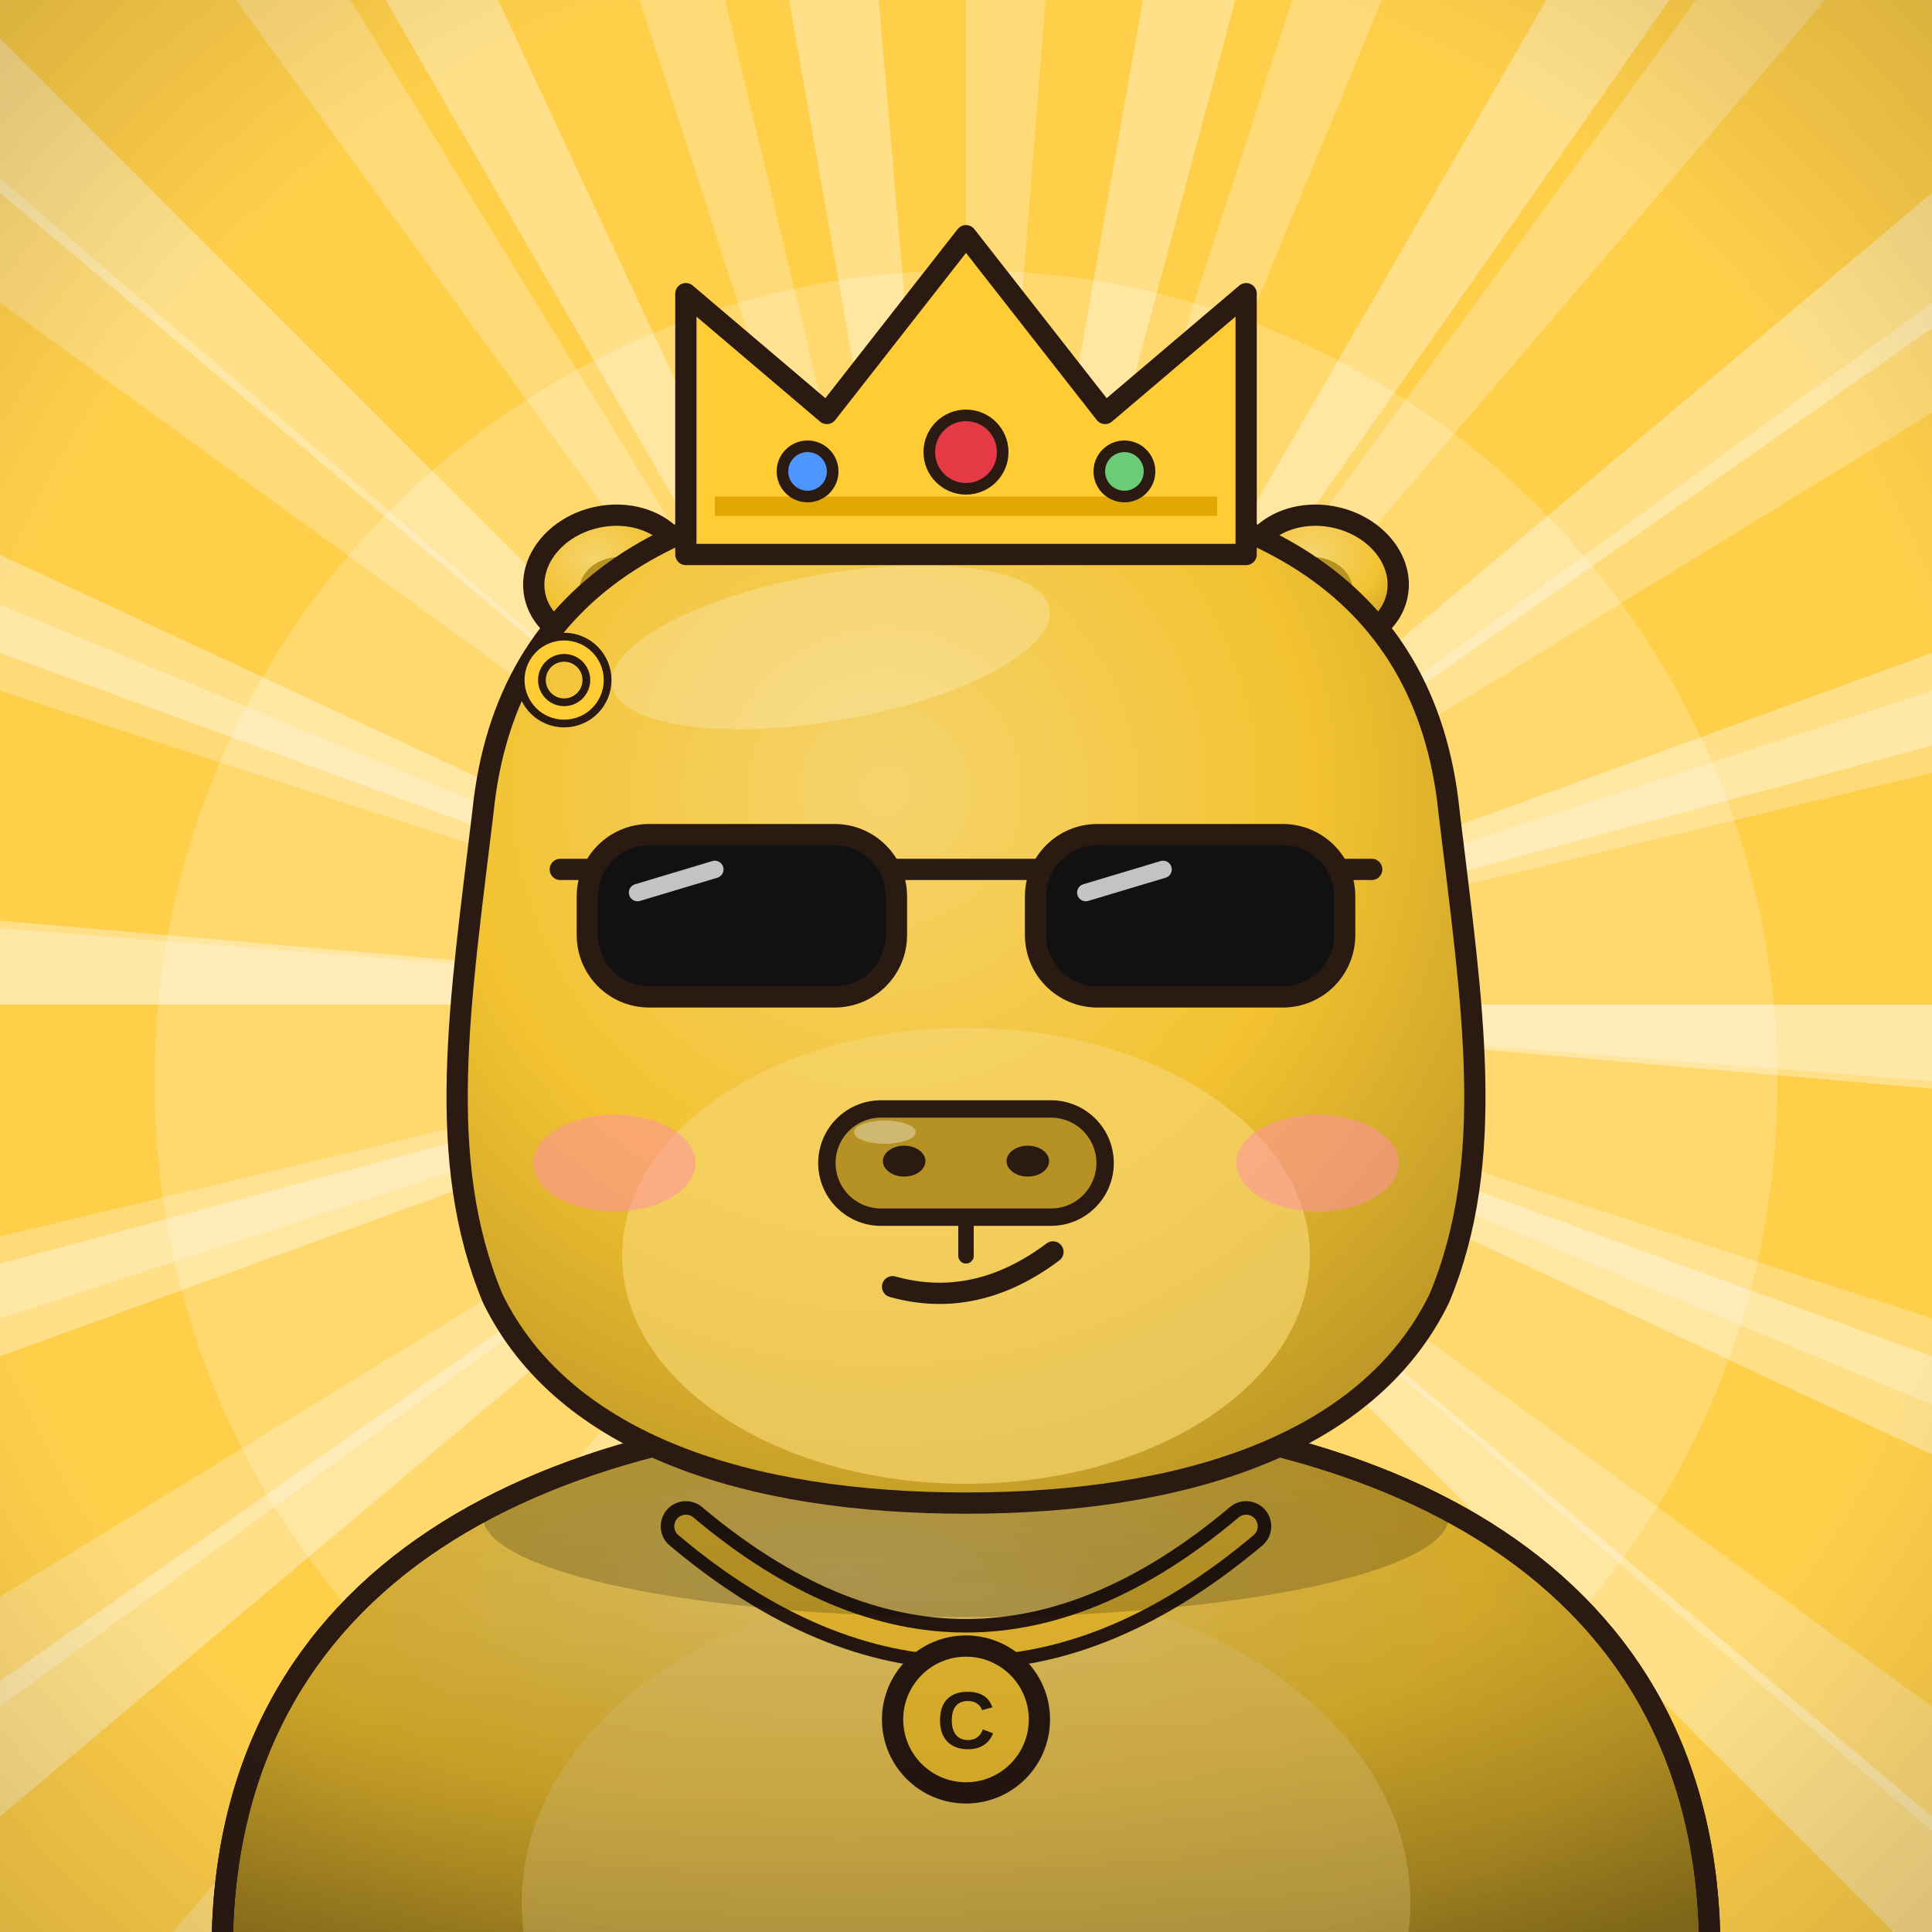
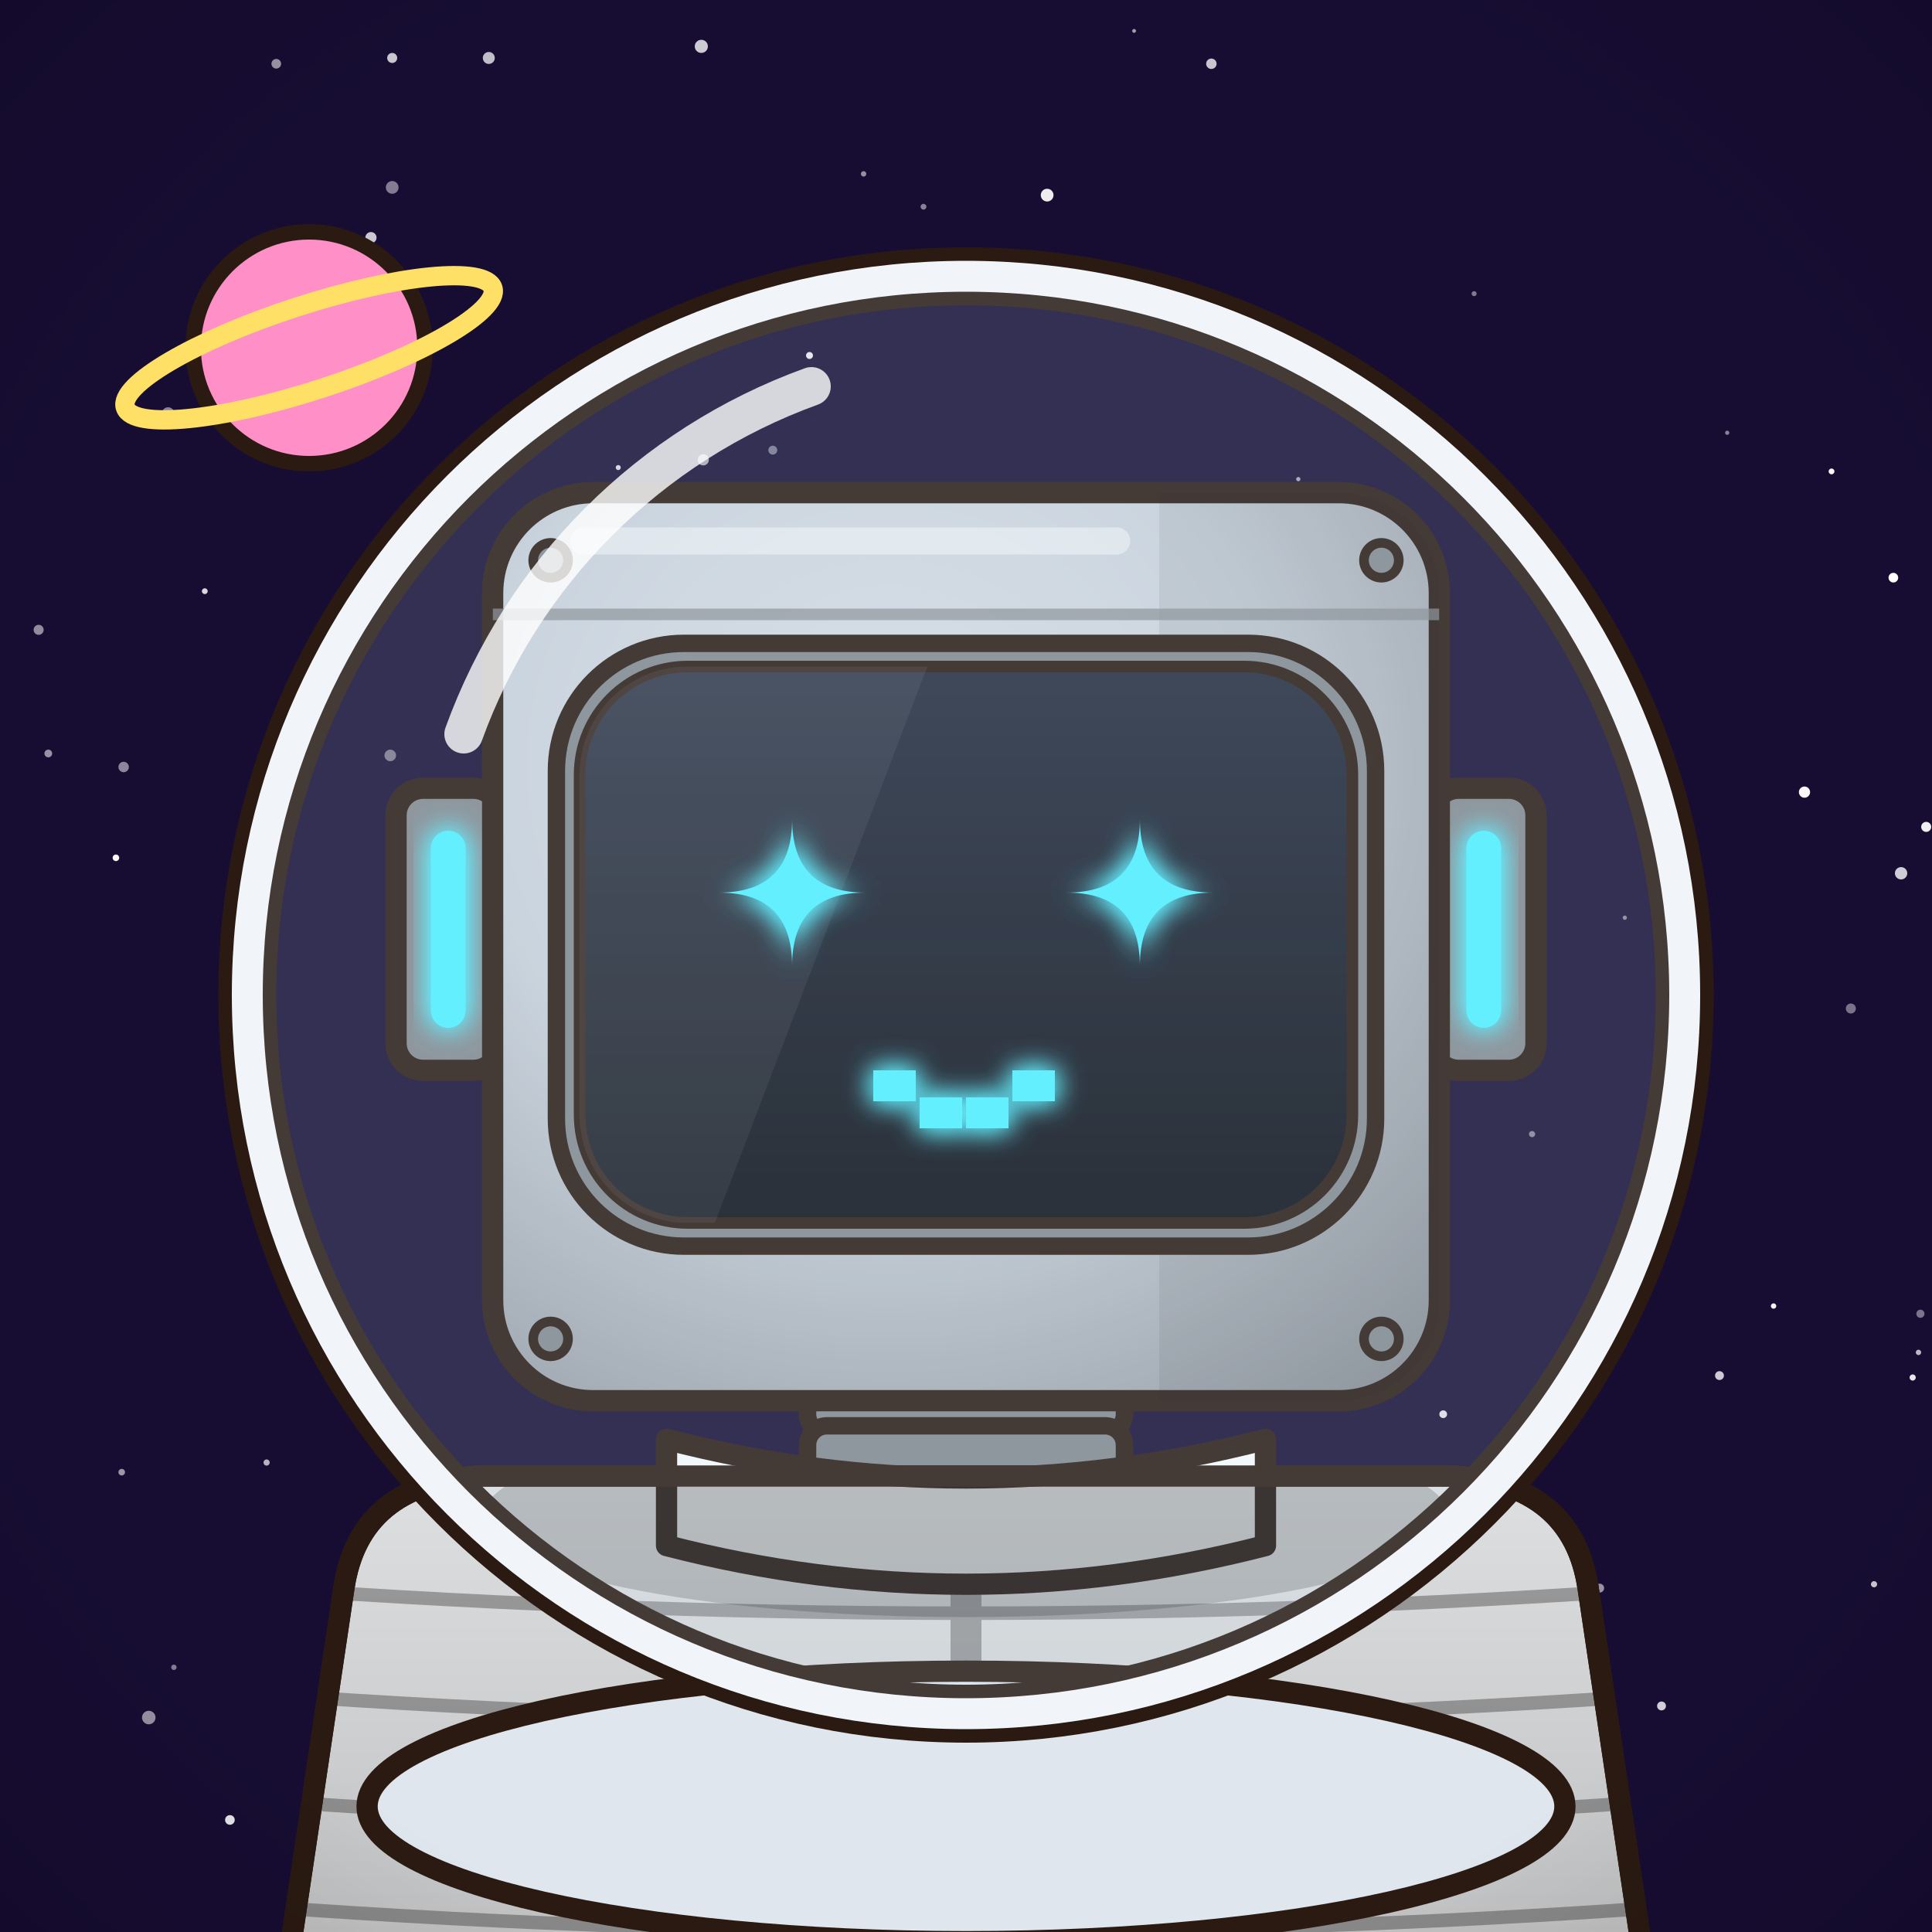
<svg xmlns="http://www.w3.org/2000/svg" viewBox="0 0 1000 1000" width="1000" height="1000">
  <defs>
    <clipPath id="bodyclip">
-       <path d="M115 1010 C115 815 280 730 500 730 C720 730 885 815 885 1010 Z" />
+       <path d="M150 1010 L178 822 Q186 768 248 764 L752 764 Q814 768 822 822 L850 1010 Z" />
    </clipPath>
    <radialGradient id="fs" cx=".42" cy=".3" r=".85">
-       <stop offset="0" stop-color="#f6d46e" />
-       <stop offset=".5" stop-color="#f2c230" />
-       <stop offset="1" stop-color="#ae8c23" />
+       <stop offset="0" stop-color="#d9dee4" />
+       <stop offset=".5" stop-color="#c9d0d8" />
+       <stop offset="1" stop-color="#91969c" />
    </radialGradient>
+     <filter id="led" x="-50%" y="-50%" width="200%" height="200%">
+       <feGaussianBlur stdDeviation="7" result="b" />
+       <feMerge>
+         <feMergeNode in="b" />
+         <feMergeNode in="b" />
+         <feMergeNode in="SourceGraphic" />
+       </feMerge>
+     </filter>
+     <linearGradient id="visor" x1="0" y1="0" x2="0" y2="1">
+       <stop offset="0" stop-color="#232a3b" />
+       <stop offset="1" stop-color="#0b0e15" />
+     </linearGradient>
+     <clipPath id="visorclip">
+       <rect x="300" y="345" width="400" height="288" rx="56" />
+     </clipPath>
+     <clipPath id="headclip">
+       <rect x="255" y="255" width="490" height="470" rx="52" />
+     </clipPath>
    <linearGradient id="bodyshade" x1="0" y1="0" x2="0" y2="1">
      <stop offset=".55" stop-color="#000" stop-opacity="0" />
      <stop offset="1" stop-color="#000" stop-opacity=".22" />
    </linearGradient>
    <radialGradient id="vig" r=".75">
      <stop offset=".7" stop-color="#000" stop-opacity="0" />
      <stop offset="1" stop-color="#000" stop-opacity=".18" />
    </radialGradient>
  </defs>
-   <rect width="1000" height="1000" fill="#ffcf4a" />
-   <path d="M500 520 L1400 520 L1397 591 Z" fill="#fff" opacity=".25" />
-   <path d="M500 520 L1356 798 L1331 864 Z" fill="#fff" opacity=".25" />
-   <path d="M500 520 L1228 1049 L1184 1105 Z" fill="#fff" opacity=".25" />
-   <path d="M500 520 L1029 1248 L970 1287 Z" fill="#fff" opacity=".25" />
-   <path d="M500 520 L778 1376 L710 1395 Z" fill="#fff" opacity=".25" />
-   <path d="M500 520 L500 1420 L429 1417 Z" fill="#fff" opacity=".25" />
-   <path d="M500 520 L222 1376 L156 1351 Z" fill="#fff" opacity=".25" />
-   <path d="M500 520 L-29 1248 L-85 1204 Z" fill="#fff" opacity=".25" />
-   <path d="M500 520 L-228 1049 L-267 990 Z" fill="#fff" opacity=".25" />
-   <path d="M500 520 L-356 798 L-375 730 Z" fill="#fff" opacity=".25" />
-   <path d="M500 520 L-400 520 L-397 449 Z" fill="#fff" opacity=".25" />
-   <path d="M500 520 L-356 242 L-331 176 Z" fill="#fff" opacity=".25" />
-   <path d="M500 520 L-228 -9 L-184 -65 Z" fill="#fff" opacity=".25" />
-   <path d="M500 520 L-29 -208 L30 -247 Z" fill="#fff" opacity=".25" />
-   <path d="M500 520 L222 -336 L290 -355 Z" fill="#fff" opacity=".25" />
-   <path d="M500 520 L500 -380 L571 -377 Z" fill="#fff" opacity=".25" />
-   <path d="M500 520 L778 -336 L844 -311 Z" fill="#fff" opacity=".25" />
-   <path d="M500 520 L1029 -208 L1085 -164 Z" fill="#fff" opacity=".25" />
-   <path d="M500 520 L1228 -9 L1267 50 Z" fill="#fff" opacity=".25" />
-   <path d="M500 520 L1356 242 L1375 310 Z" fill="#fff" opacity=".25" />
-   <circle cx="500" cy="560" r="420" fill="#fff" opacity=".2" />
-   <path d="M500 520 L1400 520 L1397 598 Z" fill="#fff" opacity=".35" />
-   <path d="M500 520 L1346 828 L1316 900 Z" fill="#fff" opacity=".35" />
-   <path d="M500 520 L1189 1099 L1136 1156 Z" fill="#fff" opacity=".35" />
-   <path d="M500 520 L950 1299 L880 1336 Z" fill="#fff" opacity=".35" />
-   <path d="M500 520 L656 1406 L578 1417 Z" fill="#fff" opacity=".35" />
-   <path d="M500 520 L344 1406 L267 1389 Z" fill="#fff" opacity=".35" />
-   <path d="M500 520 L50 1299 L-16 1257 Z" fill="#fff" opacity=".35" />
-   <path d="M500 520 L-189 1099 L-237 1036 Z" fill="#fff" opacity=".35" />
-   <path d="M500 520 L-346 828 L-369 753 Z" fill="#fff" opacity=".35" />
-   <path d="M500 520 L-400 520 L-397 442 Z" fill="#fff" opacity=".35" />
-   <path d="M500 520 L-346 212 L-316 140 Z" fill="#fff" opacity=".35" />
-   <path d="M500 520 L-189 -59 L-136 -116 Z" fill="#fff" opacity=".35" />
-   <path d="M500 520 L50 -259 L120 -296 Z" fill="#fff" opacity=".35" />
-   <path d="M500 520 L344 -366 L422 -377 Z" fill="#fff" opacity=".35" />
-   <path d="M500 520 L656 -366 L733 -349 Z" fill="#fff" opacity=".35" />
-   <path d="M500 520 L950 -259 L1016 -217 Z" fill="#fff" opacity=".35" />
-   <path d="M500 520 L1189 -59 L1237 4 Z" fill="#fff" opacity=".35" />
-   <path d="M500 520 L1346 212 L1369 287 Z" fill="#fff" opacity=".35" />
-   <path d="M115 1010 C115 815 280 730 500 730 C720 730 885 815 885 1010 Z" fill="url(#fs)" stroke="#2a1a12" stroke-width="11" stroke-linejoin="round" stroke-linecap="round" />
+   <rect width="1000" height="1000" fill="#170d33" />
+   <circle cx="747" cy="732" r="2.0" fill="#fff" opacity="0.86" />
+   <circle cx="663" cy="269" r="1.2" fill="#fff" opacity="0.73" />
+   <circle cx="627" cy="33" r="2.7" fill="#fff" opacity="0.76" />
+   <circle cx="141" cy="440" r="1.5" fill="#fff" opacity="0.64" />
+   <circle cx="860" cy="883" r="2.3" fill="#fff" opacity="0.80" />
+   <circle cx="400" cy="233" r="2.3" fill="#fff" opacity="0.42" />
+   <circle cx="743" cy="549" r="2.2" fill="#fff" opacity="0.46" />
+   <circle cx="628" cy="491" r="1.7" fill="#fff" opacity="0.40" />
+   <circle cx="837" cy="355" r="1.0" fill="#fff" opacity="0.61" />
+   <circle cx="559" cy="266" r="2.0" fill="#fff" opacity="0.97" />
+   <circle cx="64" cy="397" r="2.7" fill="#fff" opacity="0.50" />
+   <circle cx="316" cy="997" r="2.4" fill="#fff" opacity="0.90" />
+   <circle cx="387" cy="254" r="2.7" fill="#fff" opacity="0.69" />
+   <circle cx="948" cy="244" r="1.5" fill="#fff" opacity="0.96" />
+   <circle cx="493" cy="309" r="2.8" fill="#fff" opacity="0.54" />
+   <circle cx="663" cy="721" r="2.9" fill="#fff" opacity="0.87" />
+   <circle cx="679" cy="865" r="3.2" fill="#fff" opacity="0.40" />
+   <circle cx="763" cy="258" r="1.8" fill="#fff" opacity="0.68" />
+   <circle cx="363" cy="24" r="3.4" fill="#fff" opacity="0.78" />
+   <circle cx="424" cy="843" r="3.0" fill="#fff" opacity="0.88" />
+   <circle cx="515" cy="305" r="3.1" fill="#fff" opacity="0.84" />
+   <circle cx="320" cy="242" r="1.3" fill="#fff" opacity="0.83" />
+   <circle cx="997" cy="428" r="2.6" fill="#fff" opacity="0.94" />
+   <circle cx="990" cy="713" r="1.6" fill="#fff" opacity="0.90" />
+   <circle cx="588" cy="262" r="2.4" fill="#fff" opacity="0.48" />
+   <circle cx="466" cy="268" r="2.6" fill="#fff" opacity="0.87" />
+   <circle cx="25" cy="390" r="2.0" fill="#fff" opacity="0.55" />
+   <circle cx="20" cy="326" r="2.6" fill="#fff" opacity="0.52" />
+   <circle cx="561" cy="776" r="3.1" fill="#fff" opacity="0.52" />
+   <circle cx="87" cy="214" r="3.2" fill="#fff" opacity="0.49" />
+   <circle cx="984" cy="452" r="3.2" fill="#fff" opacity="0.79" />
+   <circle cx="716" cy="542" r="2.6" fill="#fff" opacity="0.89" />
+   <circle cx="993" cy="700" r="1.4" fill="#fff" opacity="0.71" />
+   <circle cx="656" cy="631" r="2.4" fill="#fff" opacity="0.56" />
+   <circle cx="377" cy="451" r="3.4" fill="#fff" opacity="0.46" />
+   <circle cx="672" cy="248" r="1.1" fill="#fff" opacity="0.61" />
+   <circle cx="890" cy="712" r="2.3" fill="#fff" opacity="0.78" />
+   <circle cx="253" cy="30" r="3.1" fill="#fff" opacity="0.73" />
+   <circle cx="747" cy="442" r="2.3" fill="#fff" opacity="0.99" />
+   <circle cx="793" cy="587" r="1.6" fill="#fff" opacity="0.48" />
+   <circle cx="447" cy="90" r="1.4" fill="#fff" opacity="0.54" />
+   <circle cx="934" cy="410" r="2.9" fill="#fff" opacity="0.97" />
+   <circle cx="980" cy="299" r="2.5" fill="#fff" opacity="1.00" />
+   <circle cx="138" cy="757" r="1.6" fill="#fff" opacity="0.69" />
+   <circle cx="894" cy="224" r="1.1" fill="#fff" opacity="0.48" />
+   <circle cx="644" cy="965" r="1.3" fill="#fff" opacity="0.46" />
+   <circle cx="202" cy="391" r="3.0" fill="#fff" opacity="0.43" />
+   <circle cx="318" cy="839" r="1.1" fill="#fff" opacity="0.70" />
+   <circle cx="332" cy="679" r="1.6" fill="#fff" opacity="0.85" />
+   <circle cx="542" cy="101" r="3.3" fill="#fff" opacity="0.92" />
+   <circle cx="63" cy="762" r="1.7" fill="#fff" opacity="0.57" />
+   <circle cx="419" cy="184" r="1.8" fill="#fff" opacity="0.90" />
+   <circle cx="763" cy="961" r="2.4" fill="#fff" opacity="0.79" />
+   <circle cx="443" cy="651" r="3.4" fill="#fff" opacity="0.60" />
+   <circle cx="203" cy="97" r="3.3" fill="#fff" opacity="0.46" />
+   <circle cx="345" cy="842" r="2.8" fill="#fff" opacity="0.69" />
+   <circle cx="623" cy="490" r="2.4" fill="#fff" opacity="0.68" />
+   <circle cx="509" cy="427" r="3.3" fill="#fff" opacity="0.91" />
+   <circle cx="918" cy="676" r="1.4" fill="#fff" opacity="0.96" />
+   <circle cx="731" cy="482" r="2.9" fill="#fff" opacity="0.80" />
+   <circle cx="364" cy="238" r="2.9" fill="#fff" opacity="0.64" />
+   <circle cx="119" cy="942" r="2.5" fill="#fff" opacity="0.90" />
+   <circle cx="828" cy="822" r="2.3" fill="#fff" opacity="0.55" />
+   <circle cx="616" cy="750" r="1.3" fill="#fff" opacity="0.85" />
+   <circle cx="970" cy="820" r="1.6" fill="#fff" opacity="0.78" />
+   <circle cx="714" cy="315" r="1.2" fill="#fff" opacity="0.57" />
+   <circle cx="90" cy="863" r="1.4" fill="#fff" opacity="0.47" />
+   <circle cx="478" cy="107" r="1.5" fill="#fff" opacity="0.48" />
+   <circle cx="598" cy="165" r="1.3" fill="#fff" opacity="0.42" />
+   <circle cx="192" cy="123" r="2.9" fill="#fff" opacity="0.77" />
+   <circle cx="616" cy="606" r="1.6" fill="#fff" opacity="0.95" />
+   <circle cx="378" cy="607" r="1.9" fill="#fff" opacity="0.90" />
+   <circle cx="227" cy="451" r="2.6" fill="#fff" opacity="0.96" />
+   <circle cx="398" cy="628" r="3.3" fill="#fff" opacity="0.81" />
+   <circle cx="307" cy="278" r="1.8" fill="#fff" opacity="0.57" />
+   <circle cx="106" cy="306" r="1.5" fill="#fff" opacity="0.84" />
+   <circle cx="841" cy="475" r="1.1" fill="#fff" opacity="0.49" />
+   <circle cx="438" cy="665" r="2.9" fill="#fff" opacity="0.61" />
+   <circle cx="994" cy="680" r="2.1" fill="#fff" opacity="0.43" />
+   <circle cx="430" cy="323" r="1.5" fill="#fff" opacity="0.63" />
+   <circle cx="77" cy="889" r="3.5" fill="#fff" opacity="0.55" />
+   <circle cx="203" cy="30" r="2.6" fill="#fff" opacity="0.78" />
+   <circle cx="60" cy="444" r="1.7" fill="#fff" opacity="0.99" />
+   <circle cx="763" cy="152" r="1.3" fill="#fff" opacity="0.45" />
+   <circle cx="462" cy="664" r="2.3" fill="#fff" opacity="0.81" />
+   <circle cx="587" cy="16" r="1.0" fill="#fff" opacity="0.59" />
+   <circle cx="958" cy="522" r="2.6" fill="#fff" opacity="0.42" />
+   <circle cx="580" cy="776" r="1.8" fill="#fff" opacity="0.77" />
+   <circle cx="143" cy="33" r="2.5" fill="#fff" opacity="0.57" />
+   <circle cx="274" cy="782" r="2.7" fill="#fff" opacity="0.90" />
+   <circle cx="160" cy="180" r="60" fill="#ff8fc7" stroke="#2a1a12" stroke-width="8" stroke-linejoin="round" stroke-linecap="round" />
+   <ellipse cx="160" cy="180" rx="100" ry="22" fill="none" stroke="#ffe066" stroke-width="10" transform="rotate(-18 160 180)" />
+   <rect x="418" y="712" width="164" height="30" rx="10" fill="#83878c" stroke="#2a1a12" stroke-width="9" stroke-linejoin="round" stroke-linecap="round" />
+   <rect x="418" y="738" width="164" height="30" rx="10" fill="#83878c" stroke="#2a1a12" stroke-width="9" stroke-linejoin="round" stroke-linecap="round" />
+   <path d="M150 1010 L178 822 Q186 768 248 764 L752 764 Q814 768 822 822 L850 1010 Z" fill="url(#fs)" stroke="#2a1a12" stroke-width="11" stroke-linejoin="round" stroke-linecap="round" />
  <g clip-path="url(#bodyclip)">
-     <ellipse cx="500" cy="985" rx="230" ry="165" fill="#f6d46e" opacity=".55" />
+     <rect x="590" y="760" width="400" height="300" fill="#000" opacity=".08" />
+     <path d="M300 800 L300 1010 M700 800 L700 1010" stroke="#83878c" stroke-width="6" opacity=".6" />
  </g>
-   <path d="M355 790 Q500 912 645 790" fill="none" stroke="#2a1a12" stroke-width="26" stroke-linecap="round" />
-   <path d="M355 790 Q500 912 645 790" fill="none" stroke="#ffcc33" stroke-width="12" stroke-linecap="round" />
-   <circle cx="500" cy="890" r="38" fill="#ffcc33" stroke="#2a1a12" stroke-width="11" stroke-linejoin="round" stroke-linecap="round" />
-   <text x="500" y="905" font-family="Arial Black,Arial" font-weight="900" font-size="42" text-anchor="middle" fill="#2a1a12">C</text>
+   <circle cx="235" cy="835" r="16" fill="#83878c" stroke="#2a1a12" stroke-width="6" stroke-linejoin="round" stroke-linecap="round" />
+   <circle cx="765" cy="835" r="16" fill="#83878c" stroke="#2a1a12" stroke-width="6" stroke-linejoin="round" stroke-linecap="round" />
+   <rect x="398" y="830" width="204" height="124" rx="22" fill="#f0f2f4" stroke="#2a1a12" stroke-width="9" stroke-linejoin="round" stroke-linecap="round" />
+   <circle cx="448" cy="892" r="18" fill="#ff6b6b" stroke="#2a1a12" stroke-width="6" stroke-linejoin="round" stroke-linecap="round" />
+   <circle cx="500" cy="892" r="18" fill="#ffd93d" stroke="#2a1a12" stroke-width="6" stroke-linejoin="round" stroke-linecap="round" />
+   <circle cx="552" cy="892" r="18" fill="#6bcb77" stroke="#2a1a12" stroke-width="6" stroke-linejoin="round" stroke-linecap="round" />
+   <g clip-path="url(#bodyclip)">
+     <rect width="1000" height="1000" fill="#f8f9fa" />
+     <path d="M110 820 Q500 850 890 820" fill="none" stroke="#aeaeaf" stroke-width="7" />
+     <path d="M110 875 Q500 905 890 875" fill="none" stroke="#aeaeaf" stroke-width="7" />
+     <path d="M110 930 Q500 960 890 930" fill="none" stroke="#aeaeaf" stroke-width="7" />
+     <path d="M110 985 Q500 1015 890 985" fill="none" stroke="#aeaeaf" stroke-width="7" />
+     <rect x="492" y="760" width="16" height="260" fill="#aeaeaf" />
+   </g>
+   <path d="M150 1010 L178 822 Q186 768 248 764 L752 764 Q814 768 822 822 L850 1010 Z" fill="none" stroke="#2a1a12" stroke-width="11" stroke-linejoin="round" stroke-linecap="round" />
+   <path d="M345 800 Q500 840 655 800 L655 745 Q500 785 345 745 Z" fill="#f9fafb" stroke="#2a1a12" stroke-width="11" stroke-linejoin="round" stroke-linecap="round" />
  <g clip-path="url(#bodyclip)">
    <rect width="1000" height="1000" fill="url(#bodyshade)" />
    <ellipse cx="500" cy="785" rx="250" ry="52" fill="#000" opacity=".2" />
  </g>
-   <path d="M115 1010 C115 815 280 730 500 730 C720 730 885 815 885 1010 Z" fill="none" stroke="#2a1a12" stroke-width="11" stroke-linejoin="round" stroke-linecap="round" />
-   <g transform="rotate(-12 316 300)">
-     <ellipse cx="316" cy="300" rx="40" ry="33" fill="url(#fs)" stroke="#2a1a12" stroke-width="11" stroke-linejoin="round" stroke-linecap="round" />
-     <ellipse cx="318" cy="304" rx="19" ry="15" fill="#b69224" />
+   <path d="M150 1010 L178 822 Q186 768 248 764 L752 764 Q814 768 822 822 L850 1010 Z" fill="none" stroke="#2a1a12" stroke-width="11" stroke-linejoin="round" stroke-linecap="round" />
+   <rect x="205" y="408" width="54" height="146" rx="14" fill="#83878c" stroke="#2a1a12" stroke-width="11" stroke-linejoin="round" stroke-linecap="round" />
+   <rect x="223" y="430" width="18" height="102" rx="9" fill="#4ff0ff" filter="url(#led)" />
+   <rect x="741" y="408" width="54" height="146" rx="14" fill="#83878c" stroke="#2a1a12" stroke-width="11" stroke-linejoin="round" stroke-linecap="round" />
+   <rect x="759" y="430" width="18" height="102" rx="9" fill="#4ff0ff" filter="url(#led)" />
+   <rect x="255" y="255" width="490" height="470" rx="52" fill="url(#fs)" stroke="#2a1a12" stroke-width="11" stroke-linejoin="round" stroke-linecap="round" />
+   <g clip-path="url(#headclip)">
+     <rect x="600" y="240" width="200" height="520" fill="#000" opacity=".08" />
+     <path d="M255 318 L745 318" stroke="#83878c" stroke-width="6" opacity=".7" />
  </g>
-   <g transform="rotate(12 684 300)">
-     <ellipse cx="684" cy="300" rx="40" ry="33" fill="url(#fs)" stroke="#2a1a12" stroke-width="11" stroke-linejoin="round" stroke-linecap="round" />
-     <ellipse cx="682" cy="304" rx="19" ry="15" fill="#b69224" />
+   <rect x="295" y="273" width="290" height="14" rx="7" fill="#fff" opacity=".45" />
+   <circle cx="285" cy="290" r="9" fill="#83878c" stroke="#2a1a12" stroke-width="5" stroke-linejoin="round" stroke-linecap="round" />
+   <circle cx="715" cy="290" r="9" fill="#83878c" stroke="#2a1a12" stroke-width="5" stroke-linejoin="round" stroke-linecap="round" />
+   <circle cx="285" cy="693" r="9" fill="#83878c" stroke="#2a1a12" stroke-width="5" stroke-linejoin="round" stroke-linecap="round" />
+   <circle cx="715" cy="693" r="9" fill="#83878c" stroke="#2a1a12" stroke-width="5" stroke-linejoin="round" stroke-linecap="round" />
+   <rect x="288" y="333" width="424" height="312" rx="66" fill="#83878c" stroke="#2a1a12" stroke-width="9" stroke-linejoin="round" stroke-linecap="round" />
+   <rect x="300" y="345" width="400" height="288" rx="56" fill="url(#visor)" stroke="#2a1a12" stroke-width="6" stroke-linejoin="round" stroke-linecap="round" />
+   <g clip-path="url(#visorclip)">
+     <path d="M300 345 L480 345 L370 633 L300 633 Z" fill="#fff" opacity=".06" />
  </g>
-   <path d="M500 250 C645 250 738 302 750 420 C762 520 775 600 745 672 C708 748 612 778 500 778 C388 778 292 748 255 672 C225 600 238 520 250 420 C262 302 355 250 500 250 Z" fill="url(#fs)" stroke="#2a1a12" stroke-width="11" stroke-linejoin="round" stroke-linecap="round" />
-   <path d="M472 256 q10 -34 28 -42 M500 252 q6 -40 26 -52 M530 256 q14 -28 30 -32" fill="none" stroke="#2a1a12" stroke-width="8" stroke-linejoin="round" stroke-linecap="round" />
-   <ellipse cx="430" cy="335" rx="115" ry="38" fill="#fff" opacity=".22" transform="rotate(-10 430 335)" />
-   <ellipse cx="500" cy="650" rx="178" ry="118" fill="#f6d46e" opacity=".7" />
-   <ellipse cx="318" cy="602" rx="42" ry="25" fill="#ff8fa3" opacity=".55" />
-   <ellipse cx="682" cy="602" rx="42" ry="25" fill="#ff8fa3" opacity=".55" />
-   <rect x="428" y="574" width="144" height="56" rx="28" fill="#b69224" stroke="#2a1a12" stroke-width="9" stroke-linejoin="round" stroke-linecap="round" />
-   <ellipse cx="468" cy="601" rx="11" ry="8" fill="#2a1a12" />
-   <ellipse cx="532" cy="601" rx="11" ry="8" fill="#2a1a12" />
-   <ellipse cx="458" cy="586" rx="16" ry="6" fill="#fff" opacity=".35" />
-   <path d="M500 630 L500 650" stroke="#2a1a12" stroke-width="8" stroke-linejoin="round" stroke-linecap="round" />
-   <circle cx="292" cy="352" r="17" fill="none" stroke="#2a1a12" stroke-width="15" />
-   <circle cx="292" cy="352" r="17" fill="none" stroke="#ffcc33" stroke-width="7" />
-   <path d="M462 666 Q505 678 545 648" fill="none" stroke="#2a1a12" stroke-width="11" stroke-linejoin="round" stroke-linecap="round" />
-   <path d="M290 450 L710 450" stroke="#2a1a12" stroke-width="11" stroke-linejoin="round" stroke-linecap="round" />
-   <rect x="304" y="432" width="160" height="84" rx="32" fill="#111" stroke="#2a1a12" stroke-width="11" stroke-linejoin="round" stroke-linecap="round" />
-   <rect x="536" y="432" width="160" height="84" rx="32" fill="#111" stroke="#2a1a12" stroke-width="11" stroke-linejoin="round" stroke-linecap="round" />
-   <path d="M330 462 L370 450 M562 462 L602 450" stroke="#fff" stroke-width="9" stroke-linecap="round" opacity=".75" />
-   <g transform="translate(0 -28)">
-     <path d="M355 315 L355 180 L428 242 L500 150 L572 242 L645 180 L645 315 Z" fill="#ffcc33" stroke="#2a1a12" stroke-width="11" stroke-linejoin="round" stroke-linecap="round" />
-     <path d="M370 290 L630 290" stroke="#e0a800" stroke-width="10" />
-     <circle cx="500" cy="262" r="19" fill="#e63946" stroke="#2a1a12" stroke-width="6" stroke-linejoin="round" stroke-linecap="round" />
-     <circle cx="418" cy="272" r="13" fill="#4d96ff" stroke="#2a1a12" stroke-width="6" stroke-linejoin="round" stroke-linecap="round" />
-     <circle cx="582" cy="272" r="13" fill="#6bcb77" stroke="#2a1a12" stroke-width="6" stroke-linejoin="round" stroke-linecap="round" />
+   <g filter="url(#led)">
+     <path d="M410 424 Q410 462 448 462 Q410 462 410 500 Q410 462 372 462 Q410 462 410 424 Z" fill="#4ff0ff" />
+     <path d="M590 424 Q590 462 628 462 Q590 462 590 500 Q590 462 552 462 Q590 462 590 424 Z" fill="#4ff0ff" />
+     <rect x="452" y="554" width="22" height="16" fill="#4ff0ff" />
+     <rect x="476" y="568" width="22" height="16" fill="#4ff0ff" />
+     <rect x="500" y="568" width="22" height="16" fill="#4ff0ff" />
+     <rect x="524" y="554" width="22" height="16" fill="#4ff0ff" />
  </g>
+   <ellipse cx="500" cy="935" rx="310" ry="70" fill="#dfe6ee" stroke="#2a1a12" stroke-width="11" stroke-linejoin="round" stroke-linecap="round" />
+   <circle cx="500" cy="515" r="372" fill="none" stroke="#2a1a12" stroke-width="30" />
+   <circle cx="500" cy="515" r="372" fill="#cfe8ff" fill-opacity=".16" stroke="#f1f5f9" stroke-width="16" />
+   <path d="M240 380 A300 300 0 0 1 420 200" fill="none" stroke="#fff" stroke-width="20" stroke-linecap="round" opacity=".8" />
  <rect width="1000" height="1000" fill="url(#vig)" />
</svg>
